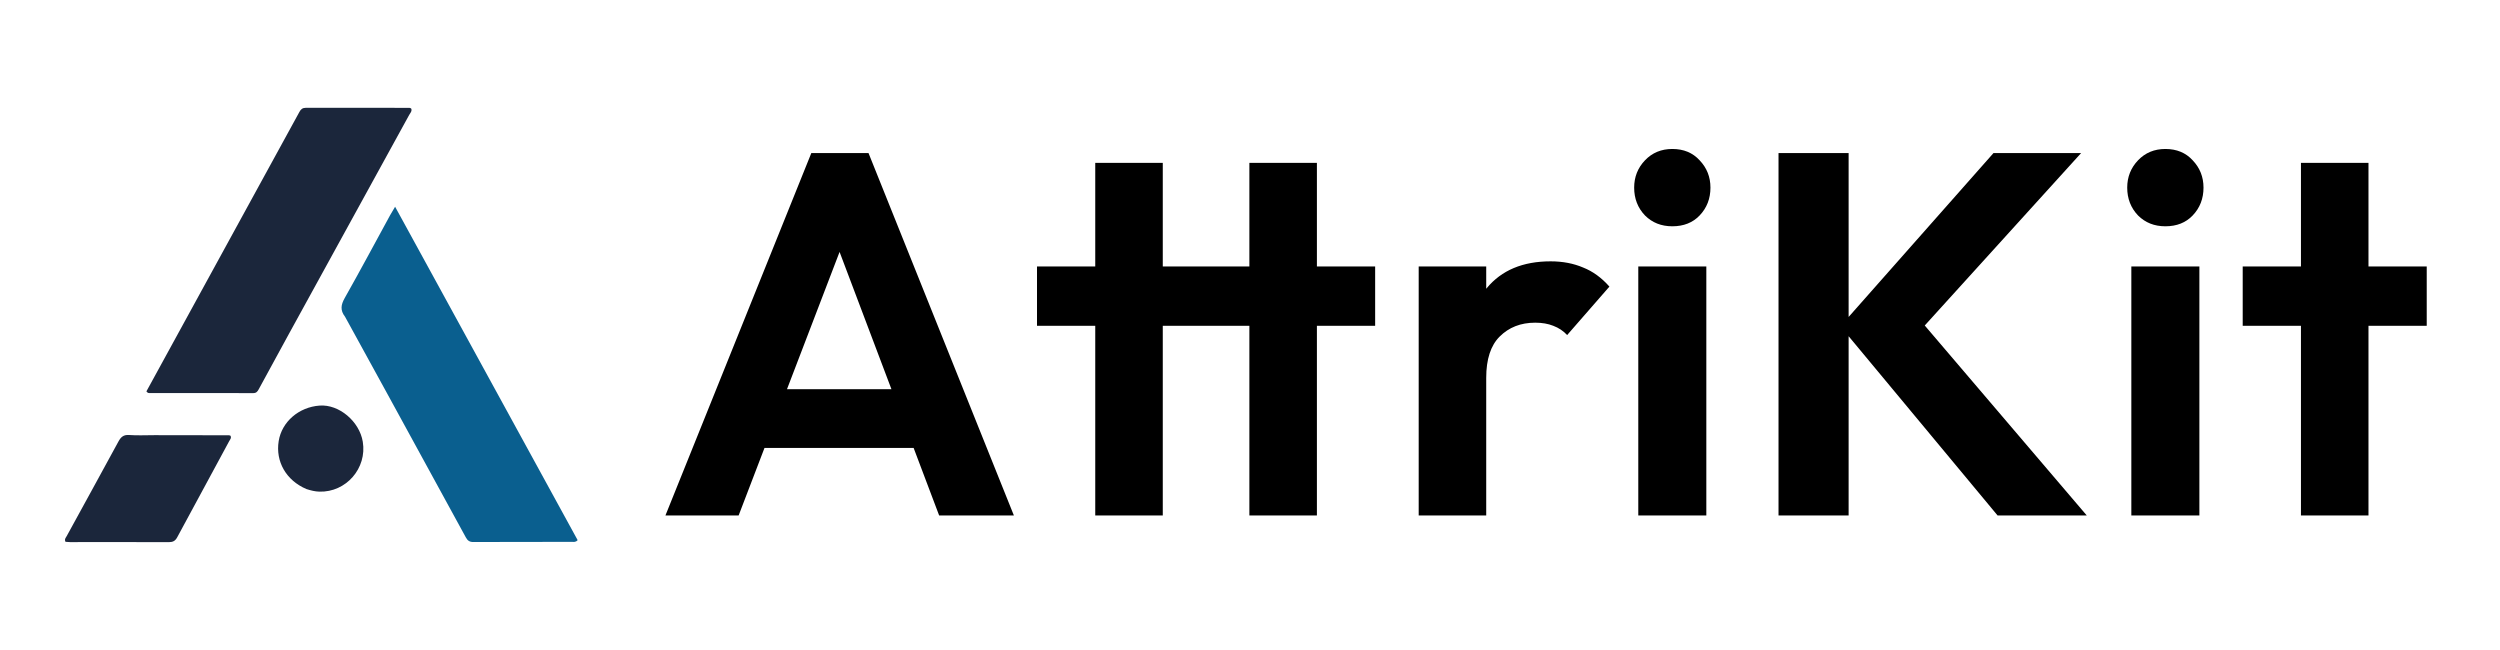
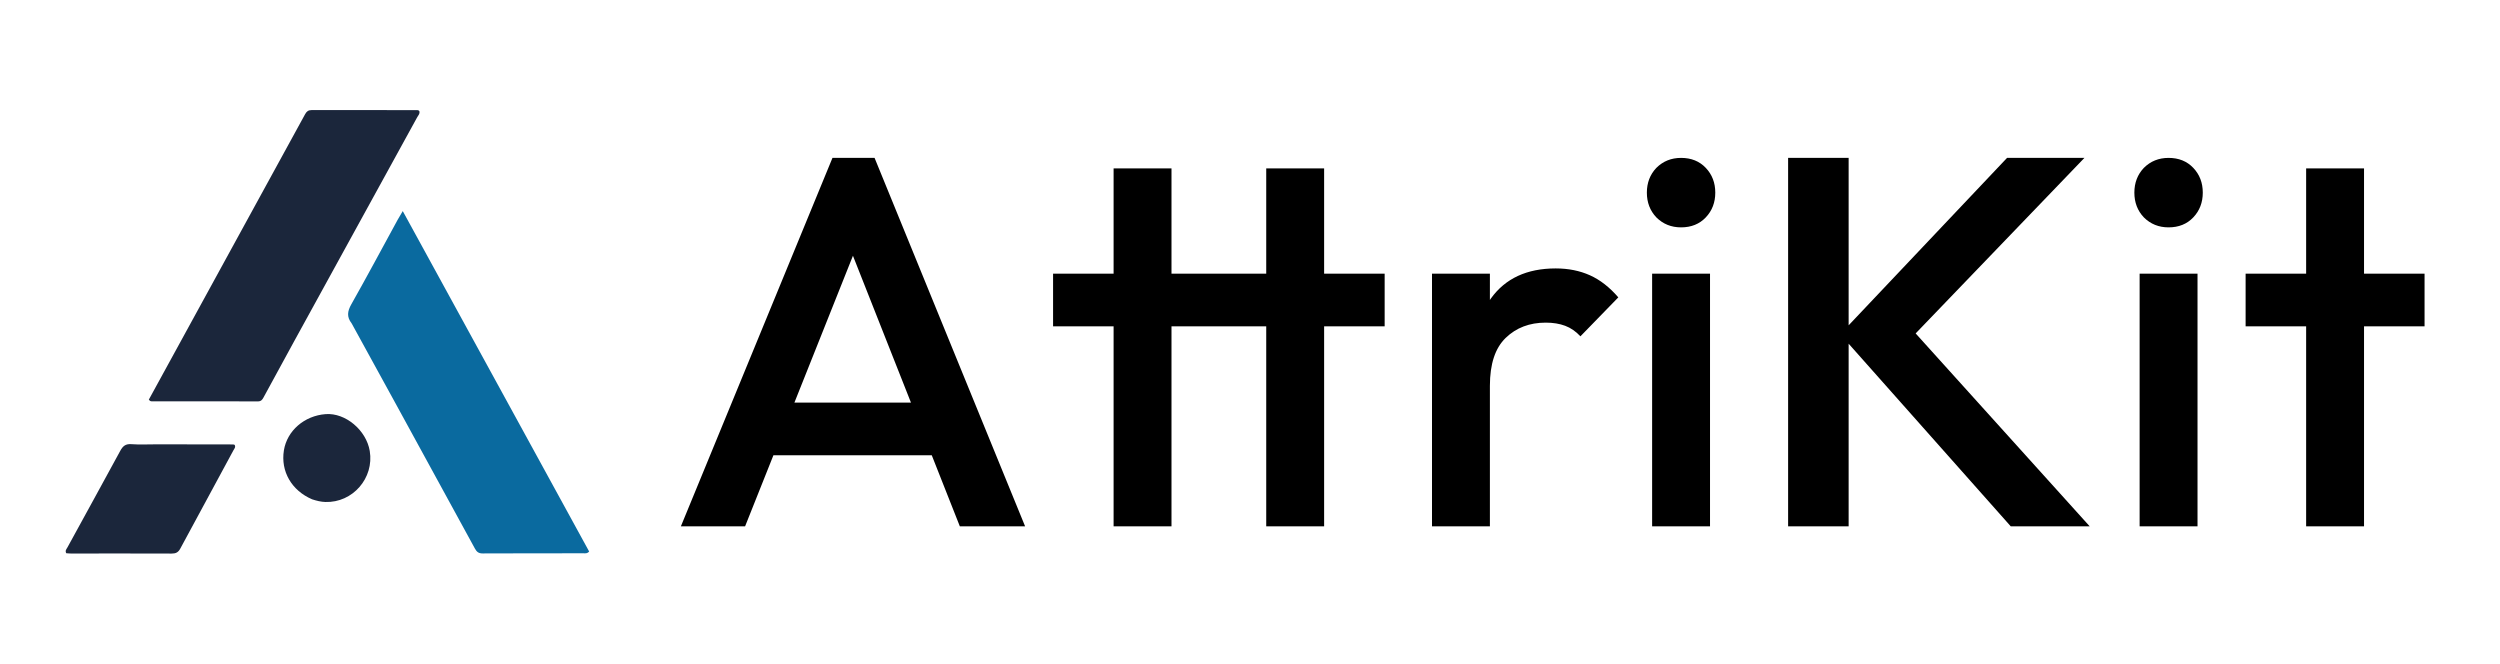
- <svg xmlns="http://www.w3.org/2000/svg" width="3880" height="1008" viewBox="0 0 3880 1008" fill="none">
-   <path d="M1032.75 800L1259.15 237.6H1347.95L1573.55 800H1457.55L1283.15 338.4H1323.15L1146.35 800H1032.75ZM1152.75 695.2V604H1455.15V695.2H1152.75ZM1699.83 800V252.8H1804.63V800H1699.83ZM1609.43 505.6V413.6H2134.23V505.6H1609.43ZM1939.03 800V252.8H2043.83V800H1939.03ZM2201.81 800V413.6H2306.61V800H2201.81ZM2306.61 586.4L2265.81 559.2C2270.61 511.733 2284.47 474.4 2307.41 447.2C2330.34 419.467 2363.41 405.6 2406.61 405.6C2425.27 405.6 2442.07 408.8 2457.01 415.2C2471.94 421.067 2485.54 430.933 2497.81 444.8L2432.21 520C2426.34 513.6 2419.14 508.8 2410.61 505.6C2402.61 502.4 2393.27 500.8 2382.61 500.8C2360.21 500.8 2341.81 508 2327.41 522.4C2313.54 536.267 2306.61 557.6 2306.61 586.4ZM2542.62 800V413.6H2648.22V800H2542.62ZM2595.42 351.2C2578.35 351.2 2564.22 345.6 2553.02 334.4C2541.82 322.667 2536.22 308.267 2536.22 291.2C2536.22 274.667 2541.82 260.533 2553.02 248.8C2564.22 237.067 2578.35 231.2 2595.42 231.2C2613.02 231.2 2627.15 237.067 2637.82 248.8C2649.02 260.533 2654.62 274.667 2654.62 291.2C2654.62 308.267 2649.02 322.667 2637.82 334.4C2627.15 345.6 2613.02 351.2 2595.42 351.2ZM3100.26 800L2856.26 506.4L3093.86 237.6H3229.86L2965.06 529.6V479.2L3238.66 800H3100.26ZM2760.26 800V237.6H2869.06V800H2760.26ZM3307.84 800V413.6H3413.44V800H3307.84ZM3360.64 351.2C3343.57 351.2 3329.44 345.6 3318.24 334.4C3307.04 322.667 3301.44 308.267 3301.44 291.2C3301.44 274.667 3307.04 260.533 3318.24 248.8C3329.44 237.067 3343.57 231.2 3360.64 231.2C3378.24 231.2 3392.37 237.067 3403.04 248.8C3414.24 260.533 3419.84 274.667 3419.84 291.2C3419.84 308.267 3414.24 322.667 3403.04 334.4C3392.37 345.6 3378.24 351.2 3360.64 351.2ZM3571.08 800V252.8H3675.88V800H3571.08ZM3480.68 505.6V413.6H3766.28V505.6H3480.68Z" fill="black" />
-   <path d="M402.489 287.286C423.447 249.011 444.184 211.313 464.783 173.54C467.004 169.468 469.639 167.325 474.516 167.333C527.556 167.427 580.595 167.366 633.635 167.36C635.271 167.359 636.985 167.233 638.363 168.75C639.648 172.747 636.641 175.498 634.999 178.491C572.768 291.89 510.44 405.236 448.169 518.613C432.535 547.077 417.007 575.598 401.54 604.153C399.567 607.795 397.741 610.147 392.824 610.128C339.508 609.921 286.191 610.014 232.875 610.005C231.284 610.005 229.506 610.547 227.213 607.437C285.309 501.348 343.768 394.594 402.489 287.286Z" fill="#1B263B" />
-   <path d="M535.491 491.55C527.693 481.547 529.119 472.963 535.006 462.54C559.031 420.001 582.044 376.89 605.46 334.006C607.432 330.394 609.627 326.903 613.195 320.851C708.333 494.612 802.509 666.615 896.512 838.302C893.501 841.744 890.537 840.99 887.892 840.994C836.786 841.072 785.681 840.99 734.577 841.226C728.671 841.253 725.641 838.935 722.951 833.999C682.826 760.382 642.562 686.84 602.291 613.303C580.155 572.881 557.944 532.501 535.491 491.55Z" fill="#0A5F8F" />
-   <path d="M239.572 675.367C278.7 675.416 316.995 675.462 355.289 675.543C356.073 675.545 356.856 675.943 357.629 676.153C359.657 679.638 357.091 682.093 355.75 684.577C328.855 734.365 301.803 784.068 275.014 833.913C271.969 839.578 268.262 841.457 261.874 841.428C210.815 841.194 159.754 841.347 108.693 841.349C106.259 841.349 103.825 841.048 101.678 840.906C99.569 836.94 102.125 834.567 103.51 832.037C130.272 783.127 157.181 734.296 183.78 685.297C187.592 678.274 191.691 674.48 200.461 675.132C213.156 676.074 225.974 675.369 239.572 675.367Z" fill="#1B263B" />
-   <path d="M475.424 758.959C444.081 745.525 427.418 716.324 432.517 684.581C437.32 654.685 463.635 631.853 496.044 629.464C526.052 627.252 557.76 653.792 563.031 685.532C569.866 726.69 537.101 764.332 495.546 763.024C488.849 762.813 482.39 761.233 475.424 758.959Z" fill="#1B263B" />
+ <svg xmlns="http://www.w3.org/2000/svg" width="3800" height="1008" viewBox="0 0 3800 1008" fill="none">
+   <path d="M1034.95 800L1265.35 240H1329.35L1558.15 800H1458.95L1279.75 346.4H1313.35L1132.55 800H1034.95ZM1148.55 692V612H1445.35V692H1148.55ZM1692.67 800V256H1780.67V800H1692.67ZM1600.67 496V416H2104.67V496H1600.67ZM1924.67 800V256H2012.67V800H1924.67ZM2176.64 800V416H2264.64V800H2176.64ZM2264.64 586.4L2234.24 571.2C2234.24 522.667 2244.91 483.467 2266.24 453.6C2288.11 423.2 2320.91 408 2364.64 408C2383.84 408 2401.18 411.467 2416.64 418.4C2432.11 425.333 2446.51 436.533 2459.84 452L2402.24 511.2C2395.31 503.733 2387.58 498.4 2379.04 495.2C2370.51 492 2360.64 490.4 2349.44 490.4C2324.91 490.4 2304.64 498.133 2288.64 513.6C2272.64 529.067 2264.64 553.333 2264.64 586.4ZM2511.23 800V416H2599.23V800H2511.23ZM2555.23 345.6C2540.29 345.6 2527.76 340.533 2517.63 330.4C2508.03 320.267 2503.23 307.733 2503.23 292.8C2503.23 277.867 2508.03 265.333 2517.63 255.2C2527.76 245.067 2540.29 240 2555.23 240C2570.69 240 2583.23 245.067 2592.83 255.2C2602.43 265.333 2607.23 277.867 2607.23 292.8C2607.23 307.733 2602.43 320.267 2592.83 330.4C2583.23 340.533 2570.69 345.6 2555.23 345.6ZM3056.33 800L2797.13 508L3050.73 240H3168.33L2888.33 531.2V480.8L3176.33 800H3056.33ZM2717.93 800V240H2809.93V800H2717.93ZM3252.23 800V416H3340.23V800H3252.23ZM3296.23 345.6C3281.29 345.6 3268.76 340.533 3258.63 330.4C3249.03 320.267 3244.23 307.733 3244.23 292.8C3244.23 277.867 3249.03 265.333 3258.63 255.2C3268.76 245.067 3281.29 240 3296.23 240C3311.69 240 3324.23 245.067 3333.83 255.2C3343.43 265.333 3348.23 277.867 3348.23 292.8C3348.23 307.733 3343.43 320.267 3333.83 330.4C3324.23 340.533 3311.69 345.6 3296.23 345.6ZM3505.33 800V256H3593.33V800H3505.33ZM3413.33 496V416H3685.33V496H3413.33Z" fill="black" />
+   <path d="M401.489 287.286C422.447 249.011 443.184 211.313 463.783 173.54C466.004 169.468 468.639 167.325 473.516 167.333C526.556 167.427 579.595 167.366 632.635 167.36C634.271 167.359 635.985 167.233 637.363 168.75C638.648 172.747 635.641 175.498 633.999 178.491C571.768 291.89 509.44 405.236 447.169 518.613C431.535 547.077 416.007 575.599 400.54 604.153C398.567 607.795 396.741 610.147 391.824 610.128C338.508 609.921 285.191 610.014 231.875 610.005C230.284 610.005 228.506 610.547 226.213 607.437C284.309 501.348 342.768 394.594 401.489 287.286Z" fill="#1B263B" />
+   <path d="M534.491 491.55C526.693 481.547 528.119 472.963 534.006 462.54C558.031 420.001 581.044 376.89 604.46 334.006C606.432 330.394 608.627 326.903 612.195 320.851C707.333 494.612 801.509 666.615 895.512 838.302C892.501 841.744 889.537 840.99 886.892 840.994C835.786 841.072 784.681 840.99 733.577 841.226C727.671 841.253 724.641 838.935 721.951 833.999C681.826 760.382 641.562 686.84 601.291 613.303C579.155 572.881 556.944 532.501 534.491 491.55Z" fill="#0A6A9F" />
+   <path d="M238.572 675.367C277.7 675.416 315.995 675.462 354.289 675.543C355.073 675.545 355.856 675.943 356.629 676.153C358.657 679.638 356.091 682.093 354.75 684.577C327.855 734.365 300.803 784.068 274.014 833.913C270.969 839.578 267.262 841.457 260.874 841.428C209.815 841.194 158.754 841.347 107.693 841.349C105.259 841.349 102.825 841.048 100.678 840.906C98.569 836.94 101.125 834.567 102.51 832.037C129.272 783.127 156.181 734.296 182.78 685.297C186.592 678.274 190.691 674.48 199.461 675.132C212.156 676.074 224.974 675.369 238.572 675.367Z" fill="#1B263B" />
+   <path d="M474.424 758.959C443.081 745.525 426.418 716.324 431.517 684.581C436.32 654.685 462.635 631.853 495.044 629.464C525.052 627.252 556.76 653.792 562.031 685.532C568.866 726.69 536.101 764.332 494.546 763.024C487.849 762.813 481.39 761.233 474.424 758.959Z" fill="#1B263B" />
</svg>
